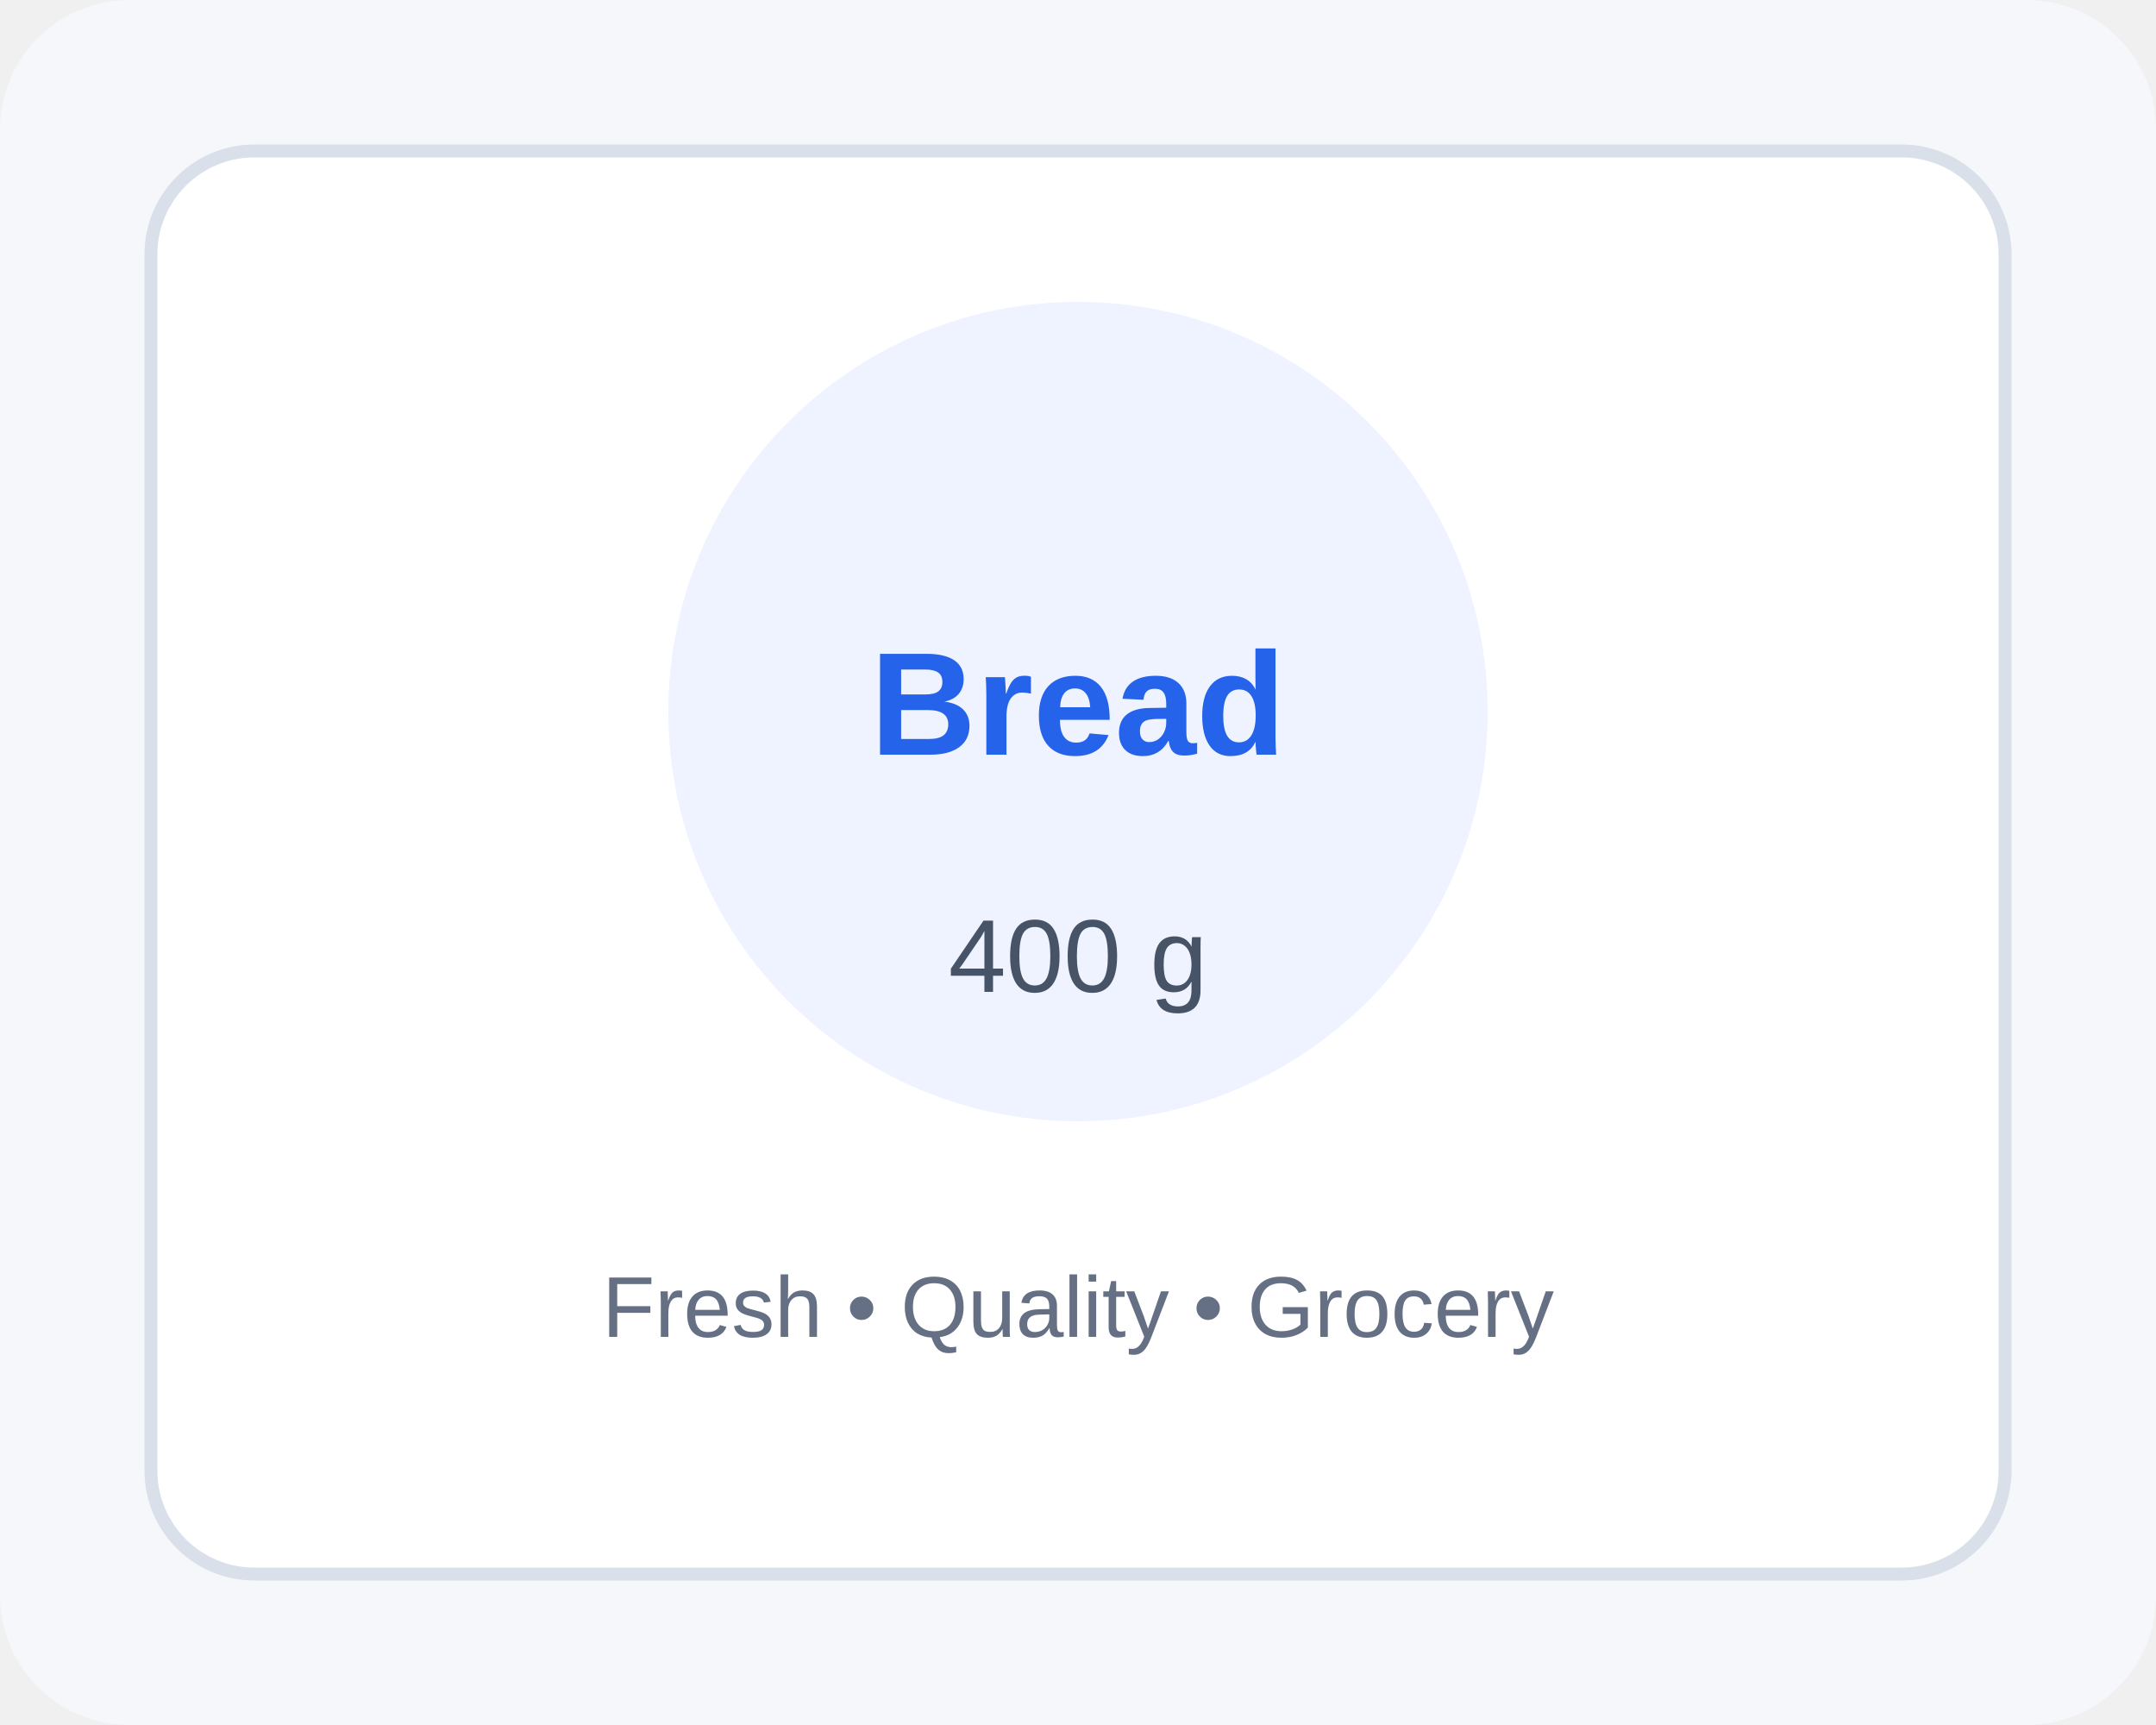
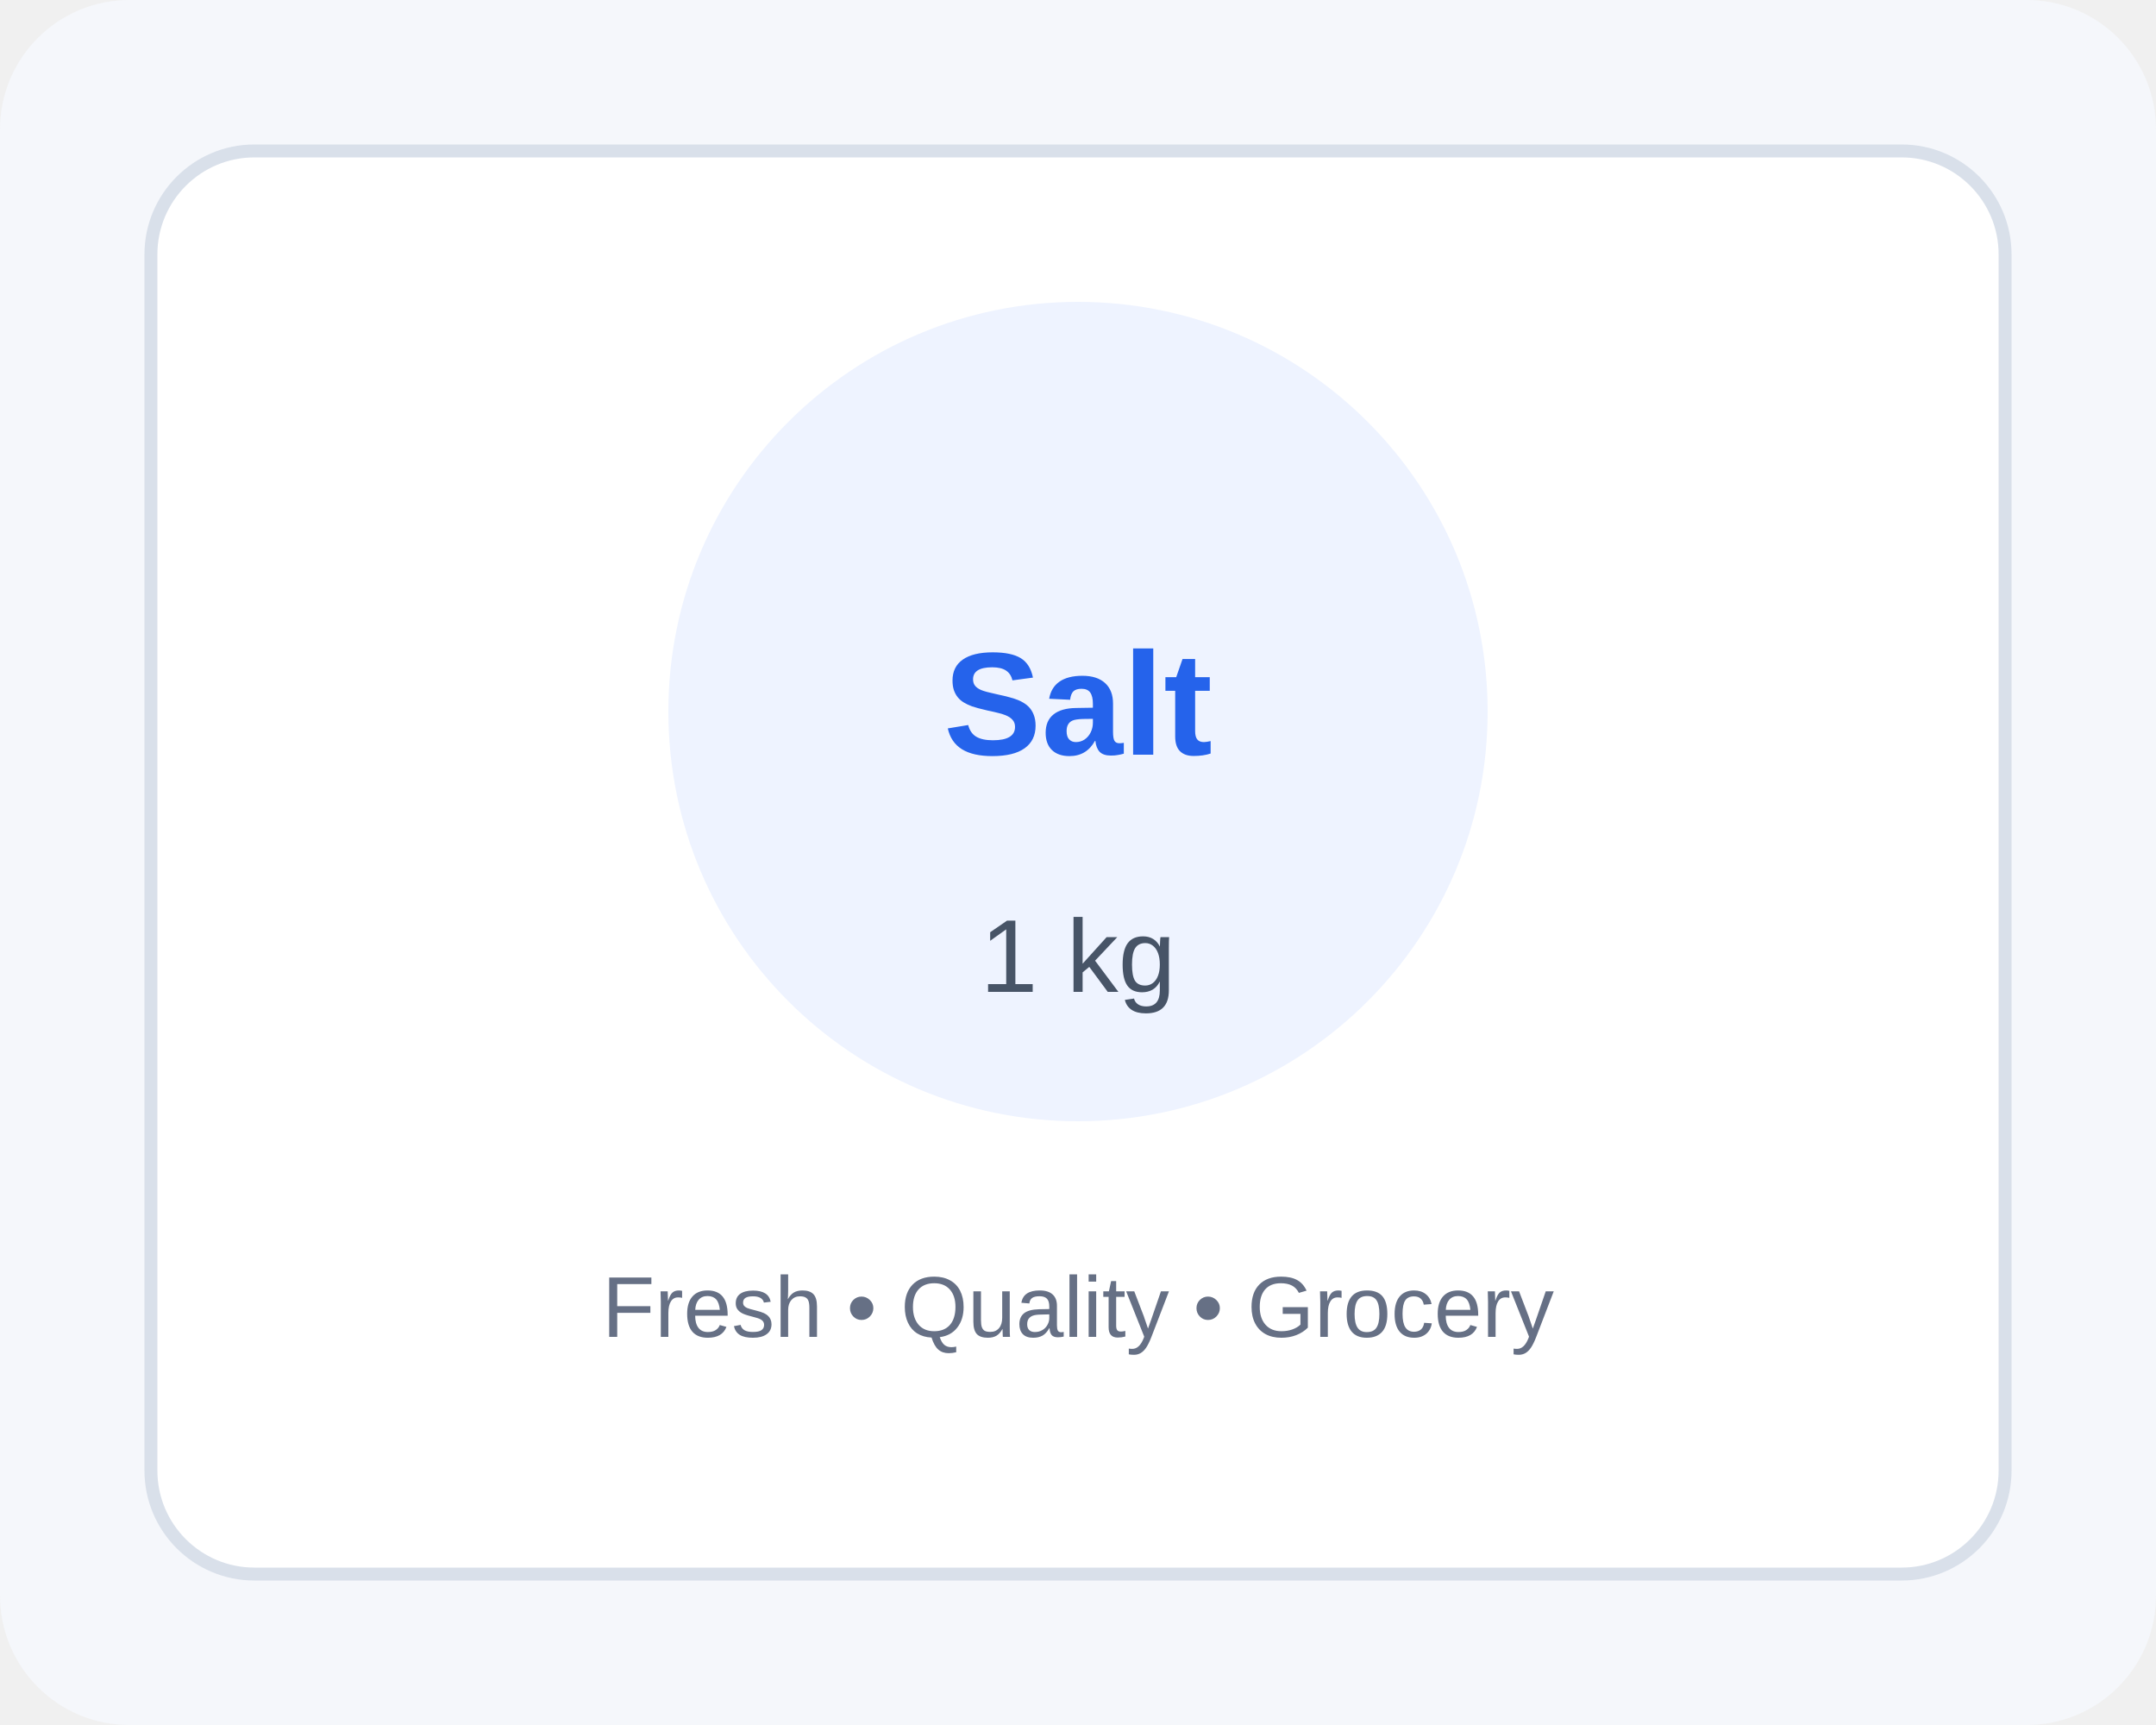
<svg xmlns="http://www.w3.org/2000/svg" width="500" height="400" viewBox="0 0 500 400">
  <rect width="500" height="400" rx="30" fill="#f5f7fb" />
  <rect x="35" y="35" width="430" height="330" rx="24" fill="white" stroke="#d9e0ea" stroke-width="3" />
  <circle cx="250" cy="165" r="95" fill="#eef3ff" />
-   <text x="250" y="175" text-anchor="middle" font-family="Arial" font-size="34" font-weight="bold" fill="#2563eb">Bread</text>
-   <text x="250" y="230" text-anchor="middle" font-family="Arial" font-size="24" fill="#475467">400 g</text>
+   <text x="250" y="175" text-anchor="middle" font-family="Arial" font-size="34" font-weight="bold" fill="#2563eb">Salt</text>
+   <text x="250" y="230" text-anchor="middle" font-family="Arial" font-size="24" fill="#475467">1 kg</text>
  <text x="250" y="310" text-anchor="middle" font-family="Arial" font-size="20" fill="#667085">Fresh • Quality • Grocery</text>
</svg>
